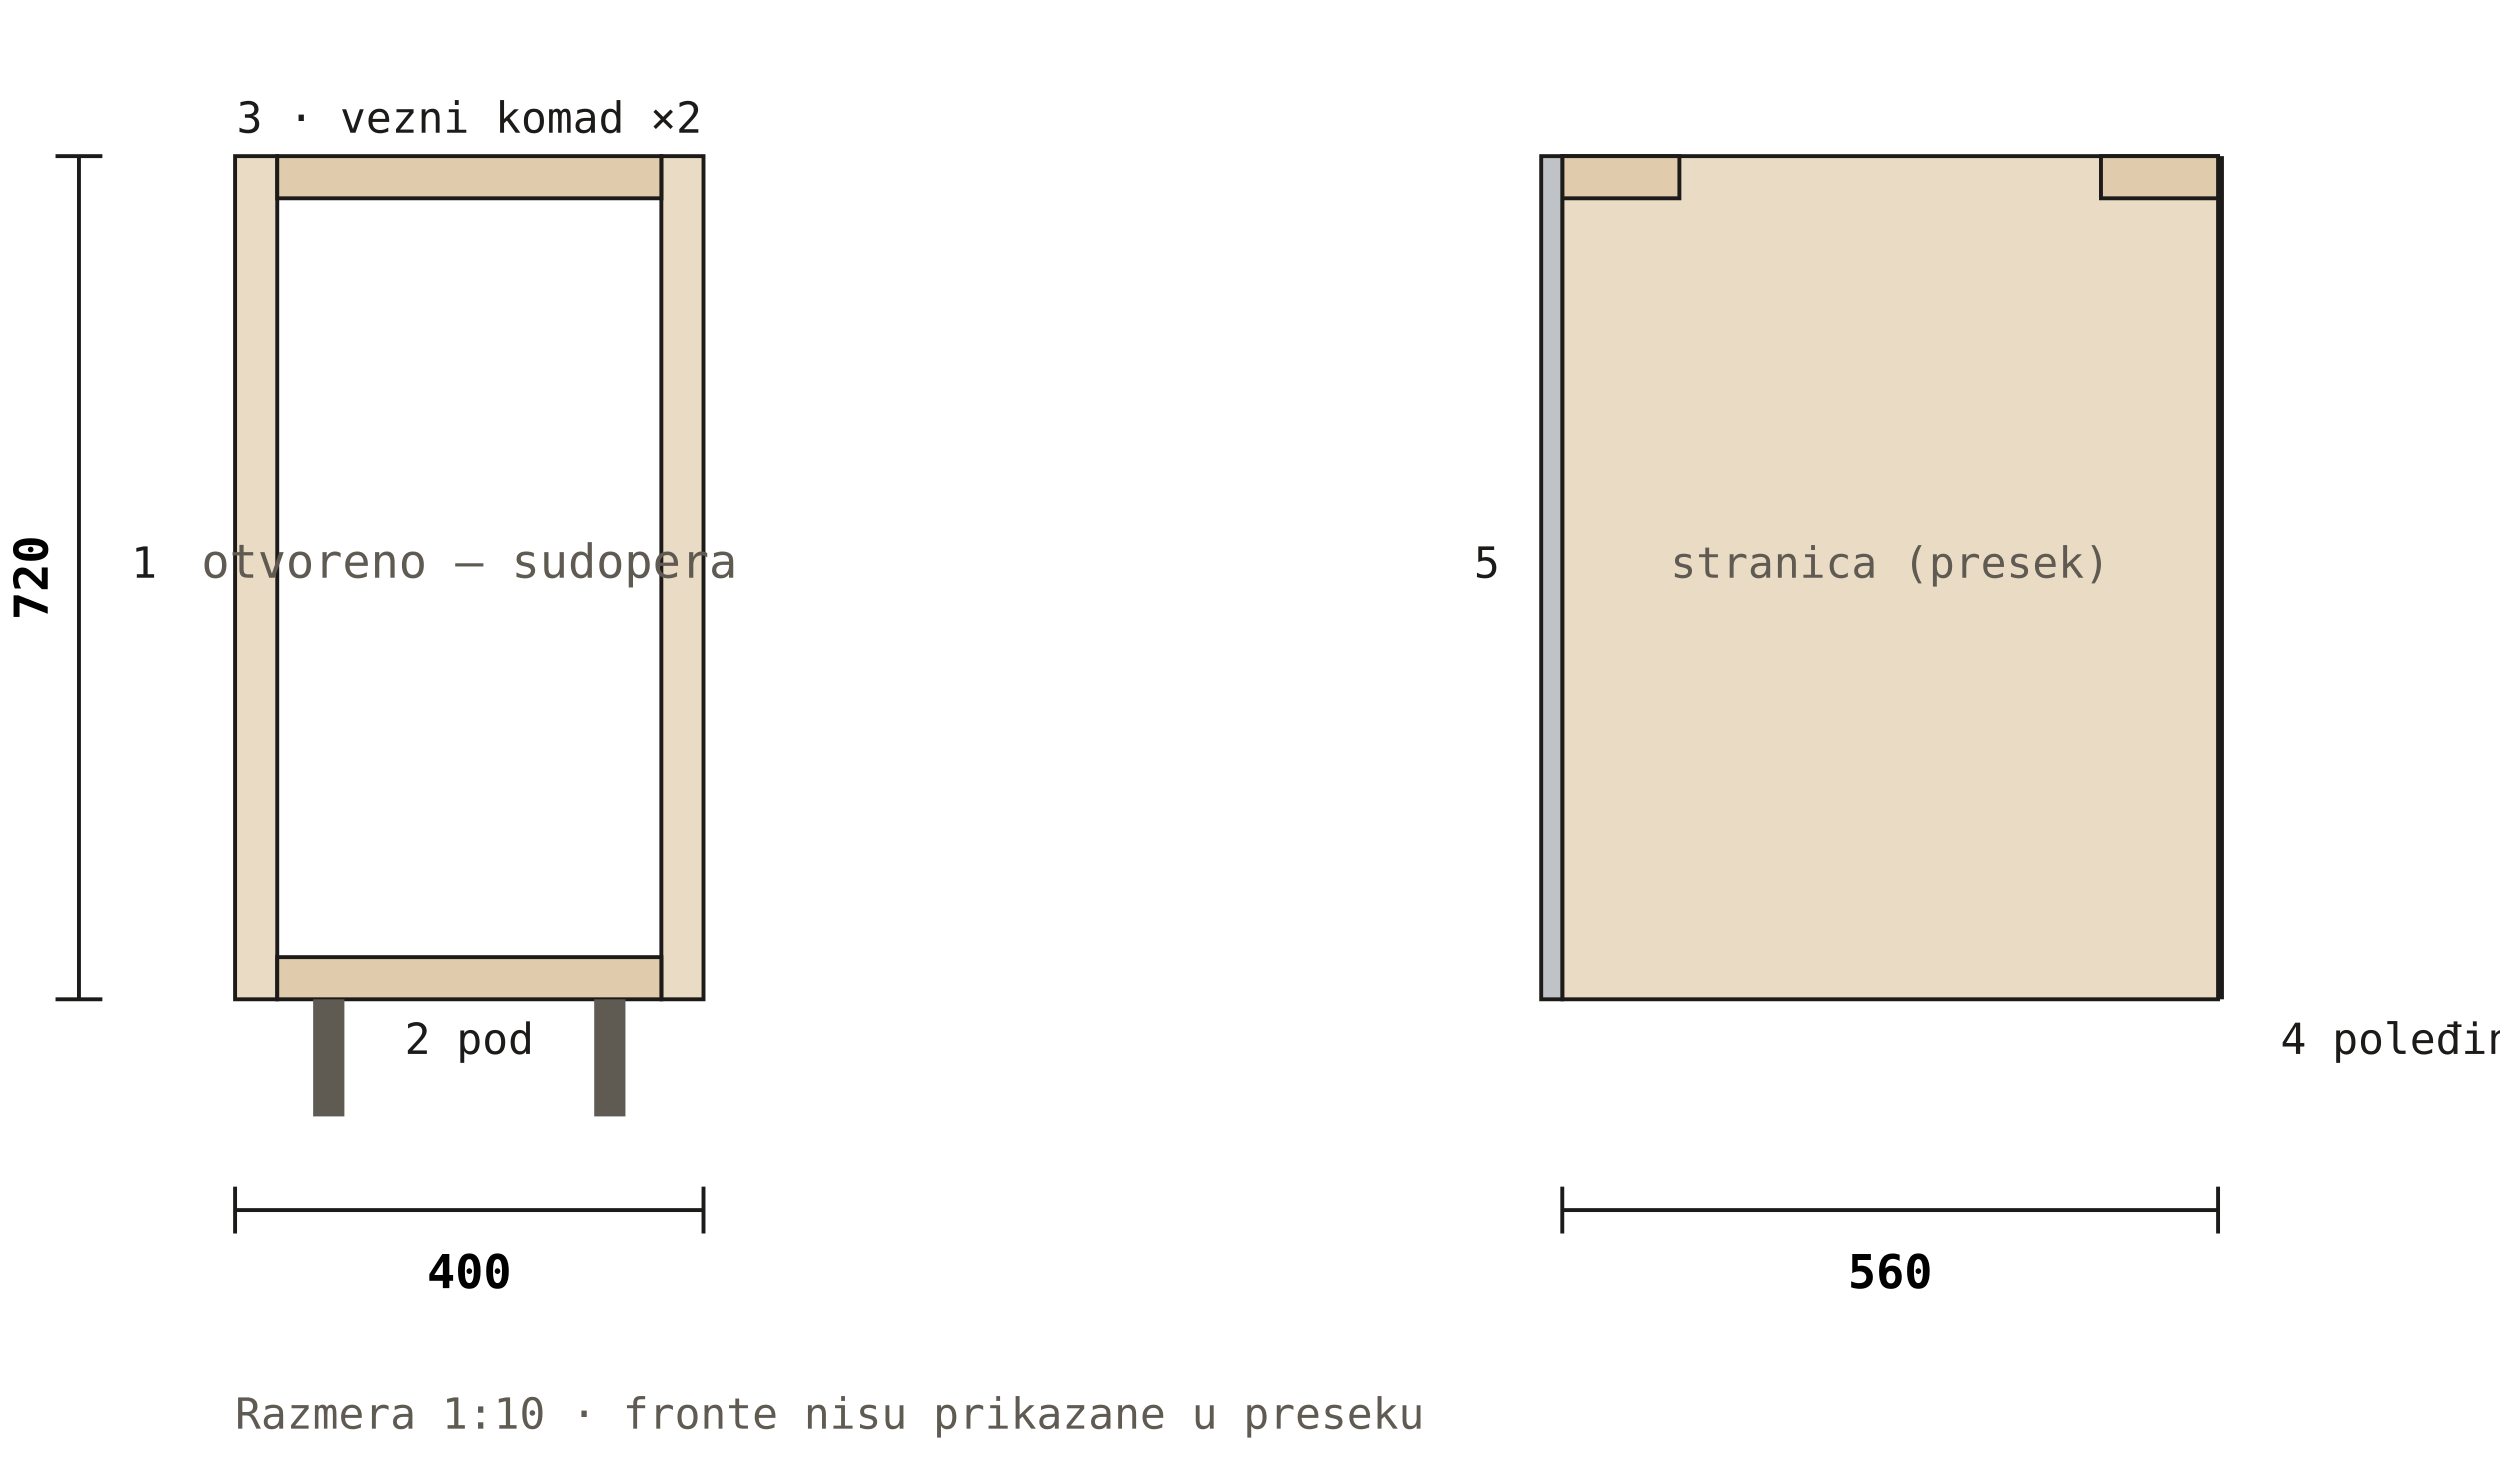
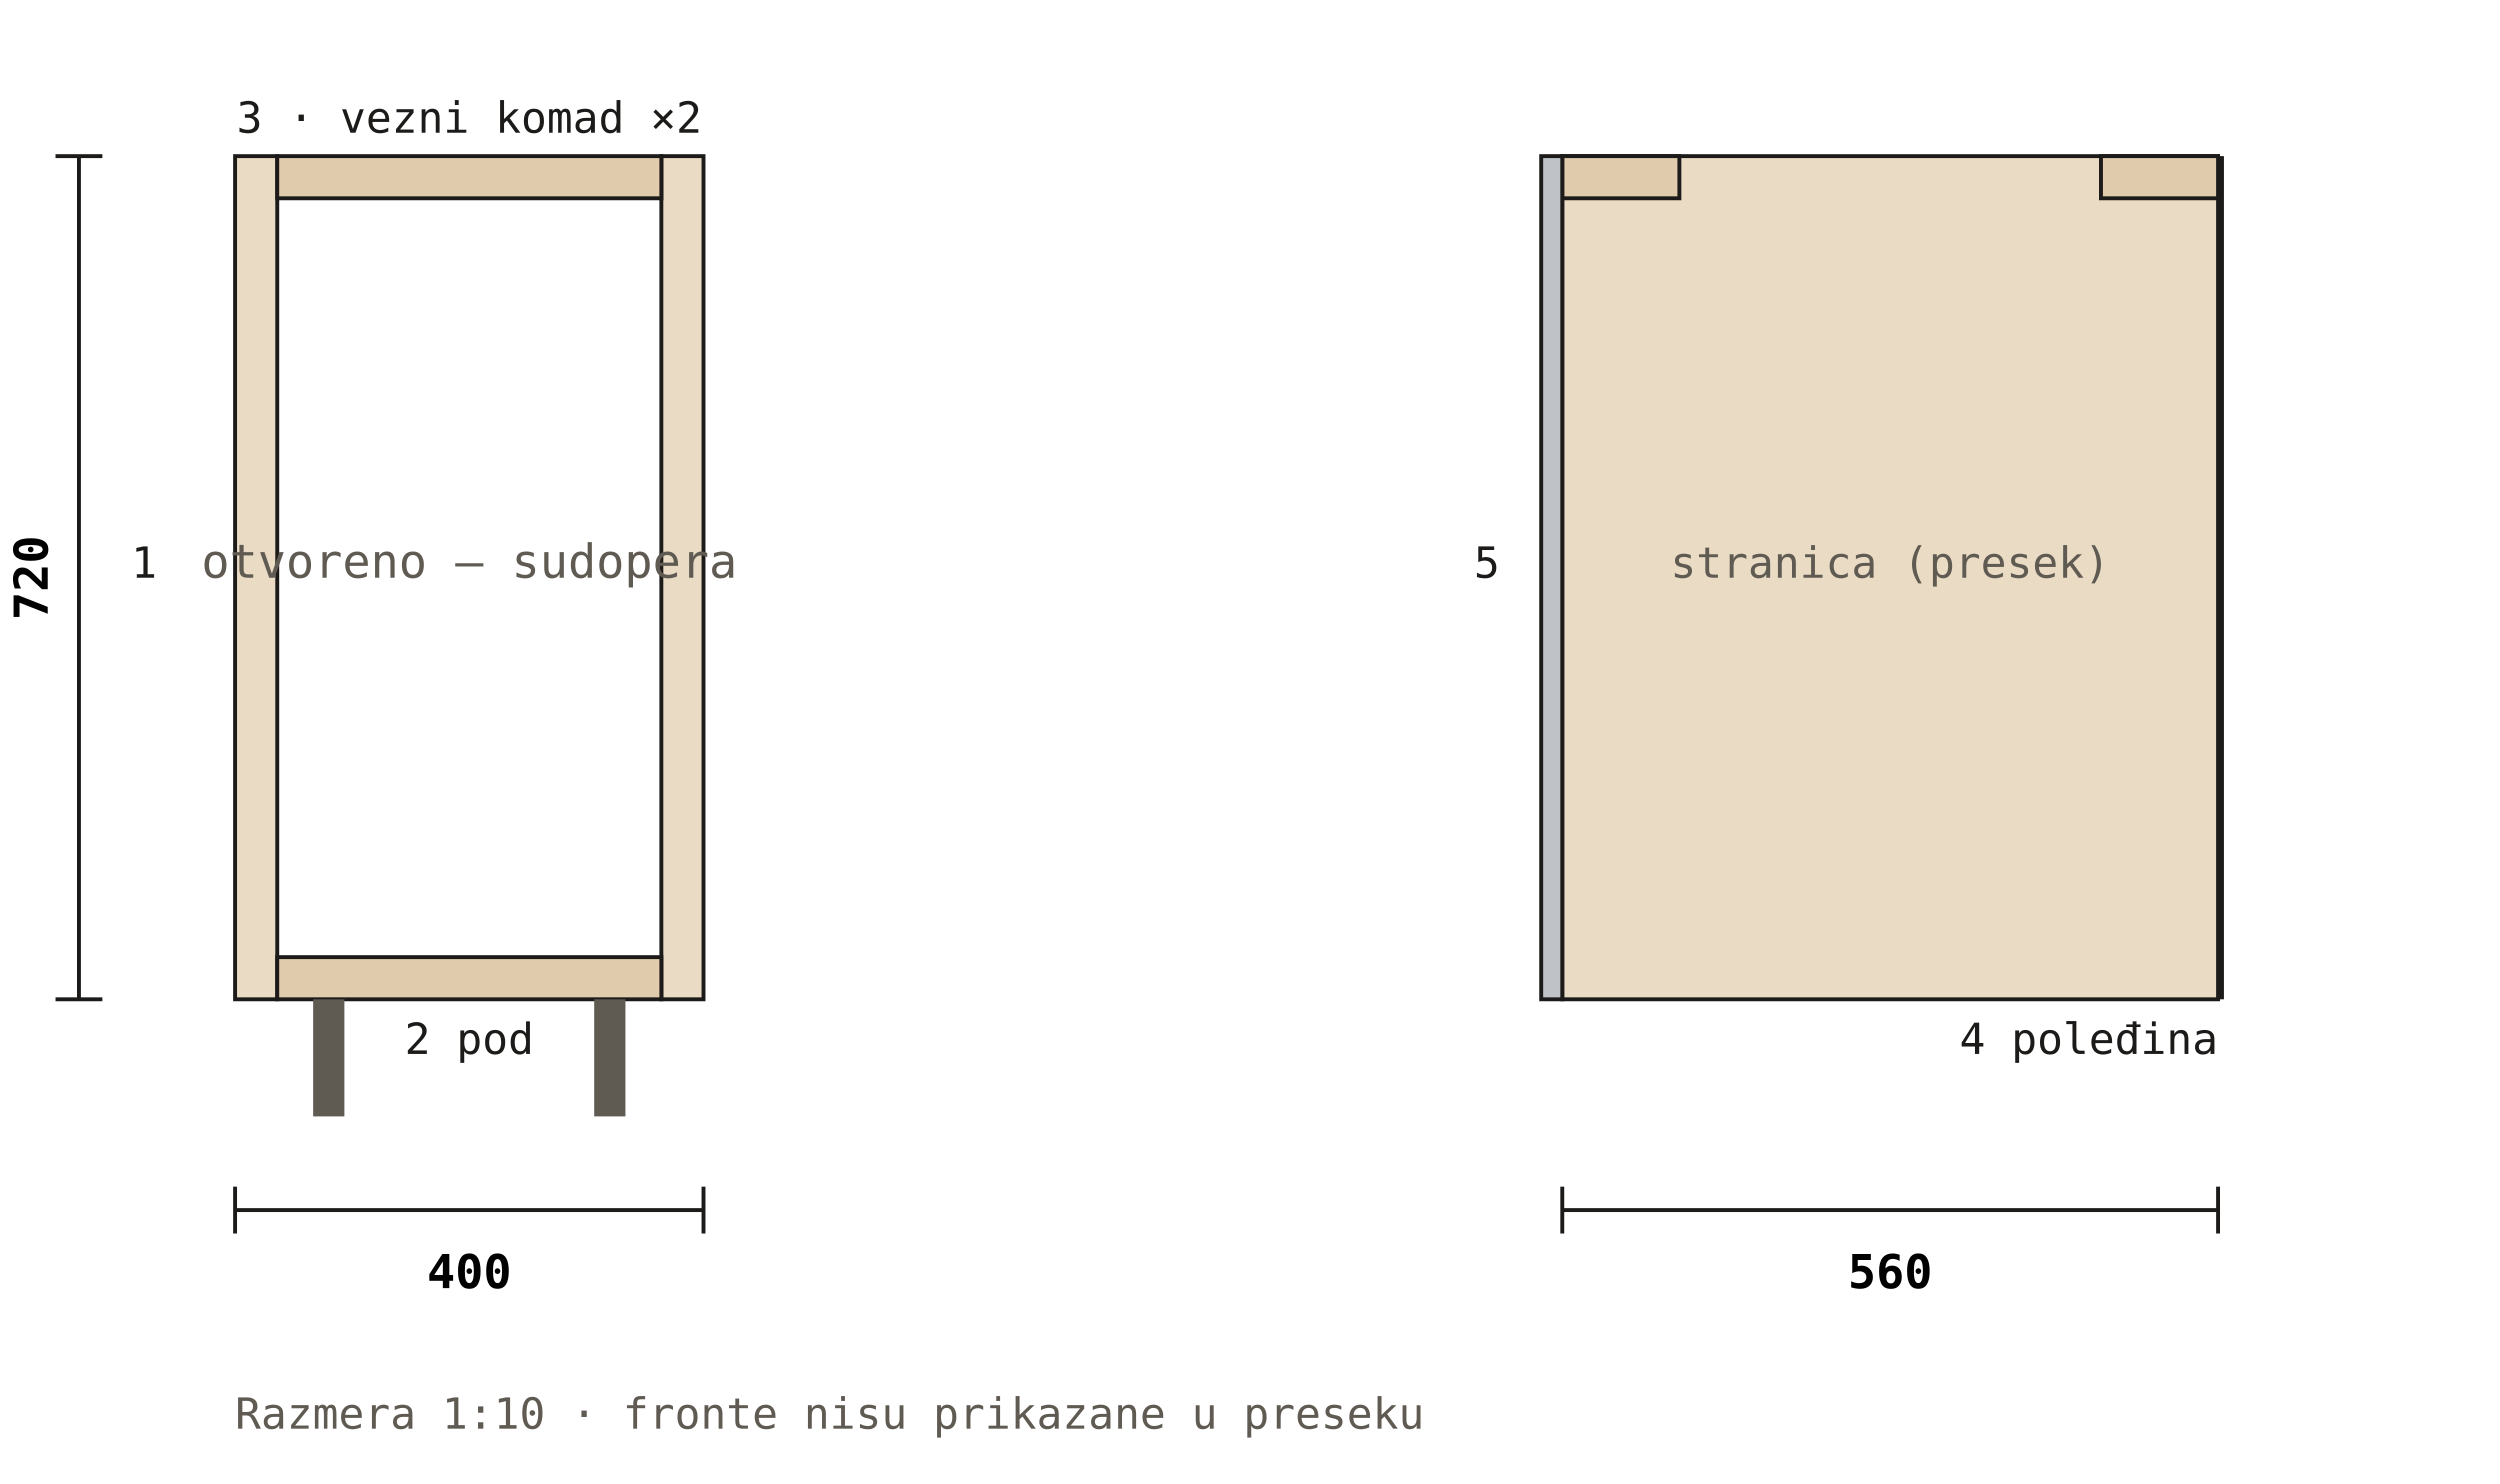
<svg xmlns="http://www.w3.org/2000/svg" viewBox="0 0 640 380" role="img" aria-label="D1: pogled spreda na korpus 400×720 sa označenim delovima i bočni presek dubine 560" width="300" height="178" style="font-family: &quot;IBM Plex Mono&quot;, ui-monospace, monospace; font-weight: 400; text-anchor: start; dominant-baseline: auto;">
  <g>
    <rect x="60" y="40" width="10.8" height="216" fill="#EADBC4" stroke="#1C1B19" />
    <rect x="169.2" y="40" width="10.8" height="216" fill="#EADBC4" stroke="#1C1B19" />
    <rect x="70.8" y="245.2" width="98.4" height="10.8" fill="#E0CCAD" stroke="#1C1B19" />
    <rect x="70.8" y="40" width="98.4" height="10.8" fill="#E0CCAD" stroke="#1C1B19" />
    <rect x="80" y="256" width="8" height="30" fill="#5F5A52" />
    <rect x="152" y="256" width="8" height="30" fill="#5F5A52" />
    <text x="120" y="148" text-anchor="middle" font-size="12" fill="#5F5A52" style="font-family: &quot;IBM Plex Mono&quot;, ui-monospace, monospace; font-weight: 400; text-anchor: middle; dominant-baseline: auto;">otvoreno — sudopera</text>
    <text x="40" y="148" text-anchor="end" font-size="11" fill="#1C1B19" style="font-family: &quot;IBM Plex Mono&quot;, ui-monospace, monospace; font-weight: 400; text-anchor: end; dominant-baseline: auto;">1</text>
    <text x="120" y="270" text-anchor="middle" font-size="11" fill="#1C1B19" style="font-family: &quot;IBM Plex Mono&quot;, ui-monospace, monospace; font-weight: 400; text-anchor: middle; dominant-baseline: auto;">2 pod</text>
    <text x="120" y="34" text-anchor="middle" font-size="11" fill="#1C1B19" style="font-family: &quot;IBM Plex Mono&quot;, ui-monospace, monospace; font-weight: 400; text-anchor: middle; dominant-baseline: auto;">3 · vezni komad ×2</text>
  </g>
  <line x1="60" y1="310" x2="180" y2="310" stroke="#1C1B19" />
  <line x1="60" y1="304" x2="60" y2="316" stroke="#1C1B19" />
  <line x1="180" y1="304" x2="180" y2="316" stroke="#1C1B19" />
  <text x="120" y="330" text-anchor="middle" font-size="12" font-weight="600" style="font-family: &quot;IBM Plex Mono&quot;, ui-monospace, monospace; font-weight: 600; text-anchor: middle; dominant-baseline: auto;">400</text>
  <line x1="20" y1="40" x2="20" y2="256" stroke="#1C1B19" />
  <line x1="14" y1="40" x2="26" y2="40" stroke="#1C1B19" />
  <line x1="14" y1="256" x2="26" y2="256" stroke="#1C1B19" />
  <text x="12" y="148" font-size="12" font-weight="600" transform="rotate(-90 12 148)" text-anchor="middle" style="font-family: &quot;IBM Plex Mono&quot;, ui-monospace, monospace; font-weight: 600; text-anchor: middle; dominant-baseline: auto;">720</text>
  <g>
    <rect x="400" y="40" width="168" height="216" fill="#EADBC4" stroke="#1C1B19" />
    <rect x="568" y="40" width="1.5" height="216" fill="#1C1B19" />
    <rect x="400" y="40" width="30" height="10.8" fill="#E0CCAD" stroke="#1C1B19" />
    <rect x="538" y="40" width="30" height="10.8" fill="#E0CCAD" stroke="#1C1B19" />
    <rect x="394.6" y="40" width="5.4" height="216" fill="#BFC3C7" stroke="#1C1B19" />
    <text x="484" y="148" text-anchor="middle" font-size="11" fill="#5F5A52" style="font-family: &quot;IBM Plex Mono&quot;, ui-monospace, monospace; font-weight: 400; text-anchor: middle; dominant-baseline: auto;">stranica (presek)</text>
    <text x="384" y="148" text-anchor="end" font-size="11" fill="#1C1B19" style="font-family: &quot;IBM Plex Mono&quot;, ui-monospace, monospace; font-weight: 400; text-anchor: end; dominant-baseline: auto;">5</text>
-     <text x="584" y="270" font-size="11" fill="#1C1B19" style="font-family: &quot;IBM Plex Mono&quot;, ui-monospace, monospace; font-weight: 400; text-anchor: start; dominant-baseline: auto;">4 poleđina</text>
+     <text x="568" y="270" text-anchor="end" font-size="11" fill="#1C1B19" style="font-family: &quot;IBM Plex Mono&quot;, ui-monospace, monospace; font-weight: 400; text-anchor: end; dominant-baseline: auto;">4 poleđina</text>
    <line x1="400" y1="310" x2="568" y2="310" stroke="#1C1B19" />
    <line x1="400" y1="304" x2="400" y2="316" stroke="#1C1B19" />
    <line x1="568" y1="304" x2="568" y2="316" stroke="#1C1B19" />
    <text x="484" y="330" text-anchor="middle" font-size="12" font-weight="600" style="font-family: &quot;IBM Plex Mono&quot;, ui-monospace, monospace; font-weight: 600; text-anchor: middle; dominant-baseline: auto;">560</text>
  </g>
  <text x="60" y="366" font-size="11" fill="#5F5A52" style="font-family: &quot;IBM Plex Mono&quot;, ui-monospace, monospace; font-weight: 400; text-anchor: start; dominant-baseline: auto;">Razmera 1:10 · fronte nisu prikazane u preseku</text>
</svg>
